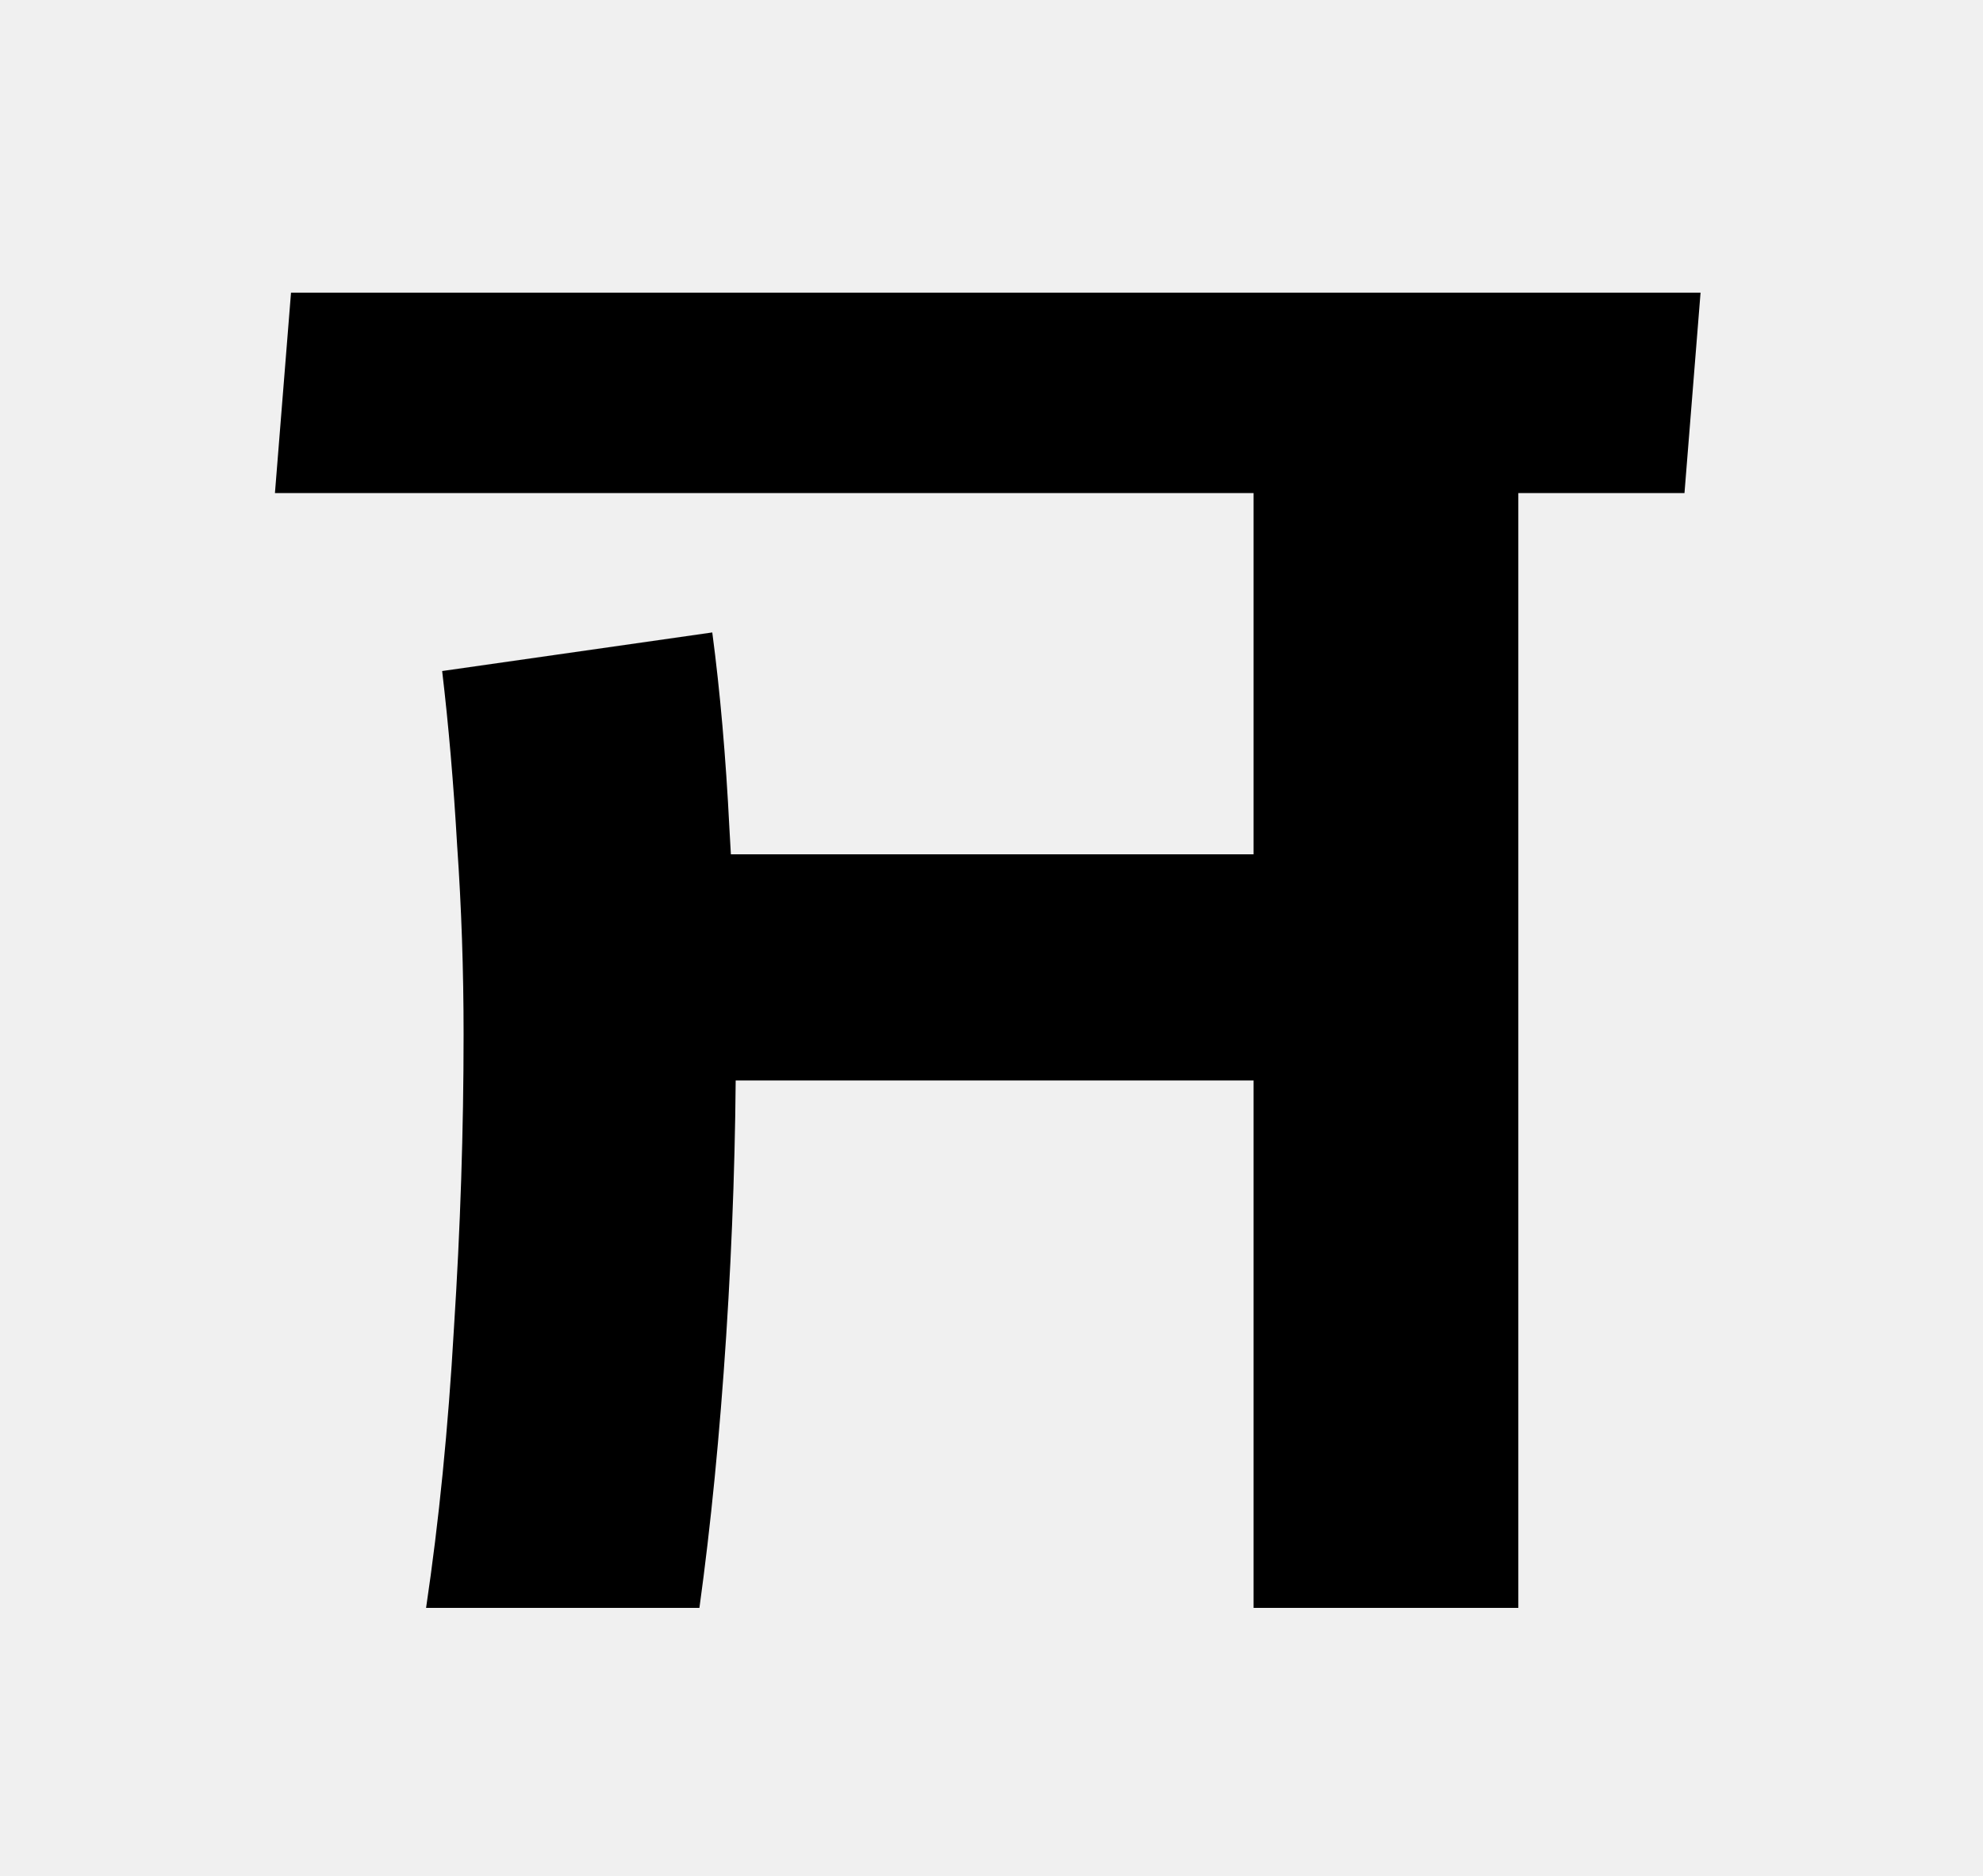
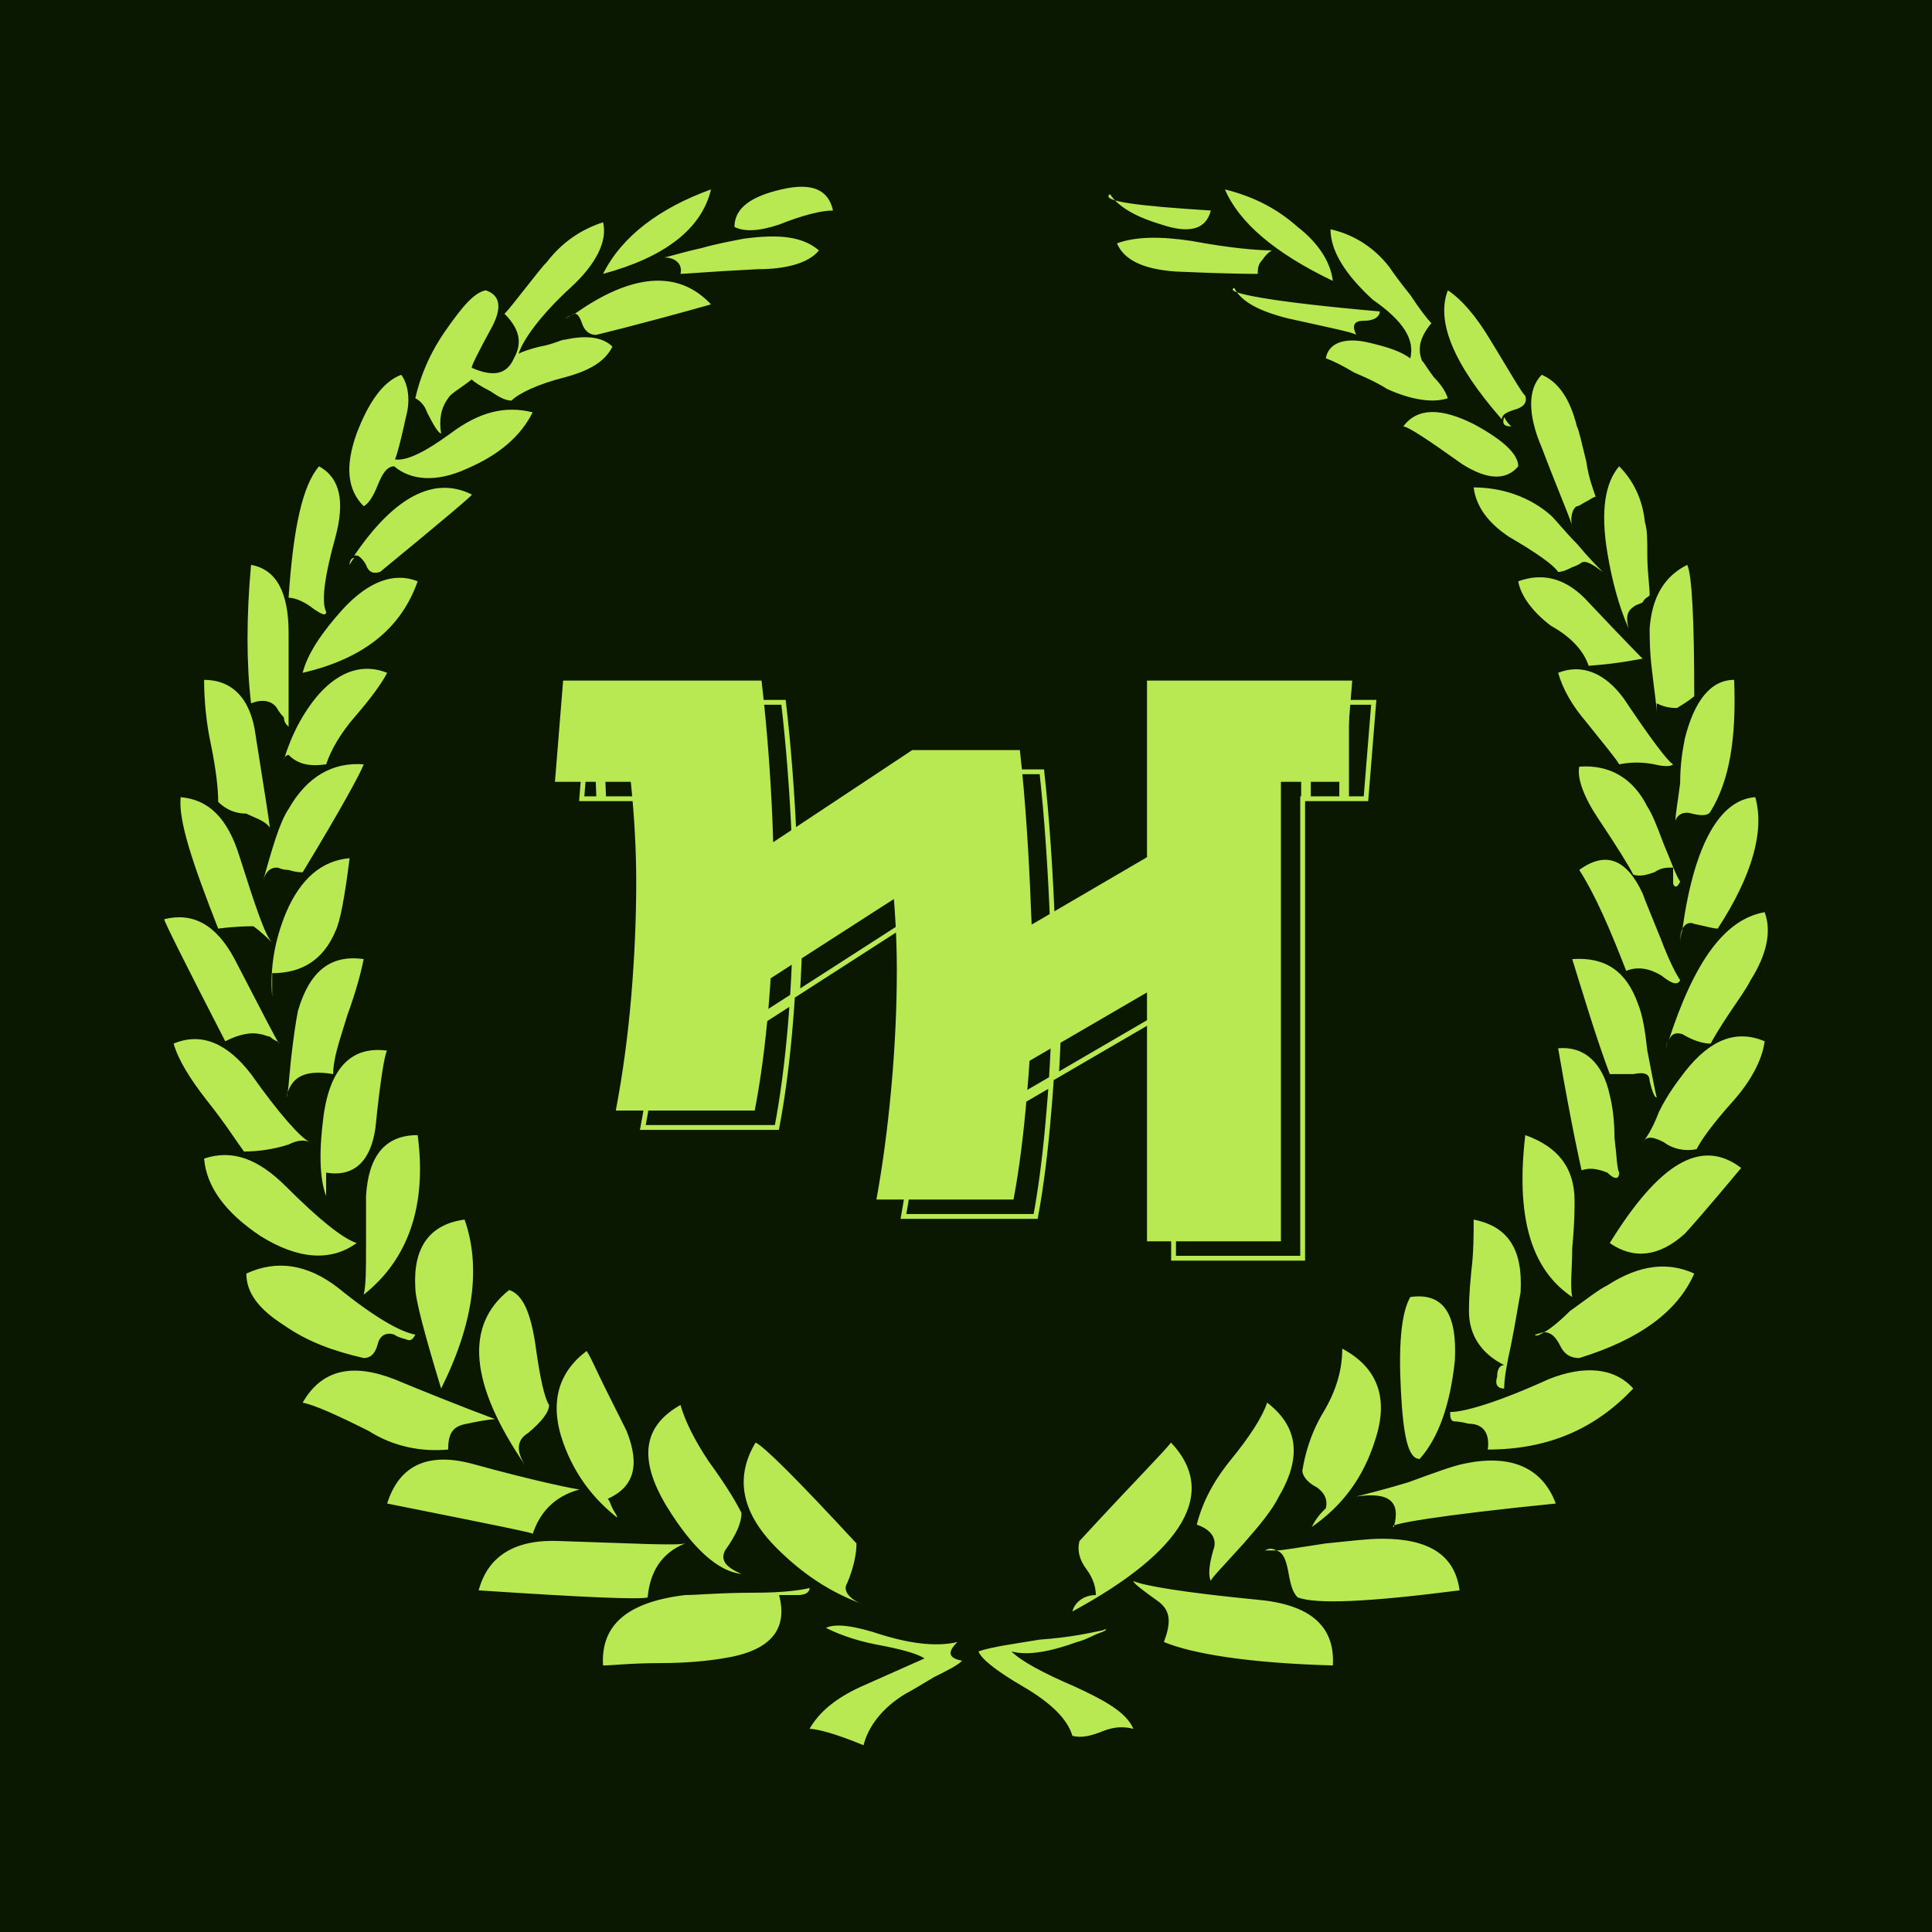
- <svg xmlns="http://www.w3.org/2000/svg" width="444" height="420" viewBox="0 0 444 420" fill="none">
-   <g clip-path="url(#clip0_1789_10016)">
-     <path d="M95.4 360C98.28 340.64 100.36 319.76 101.64 297.36C103.08 274.96 103.8 253.04 103.8 231.6C103.8 217.2 103.32 203.12 102.36 189.36C101.56 175.44 100.44 162.4 99 150.24L159.48 141.6C161.24 154.88 162.52 169.52 163.32 185.52C164.28 201.36 164.76 217.36 164.76 233.52C164.76 254.96 164.04 276.8 162.6 299.04C161.16 321.12 159.16 341.44 156.6 360H95.4ZM135.96 241.92V191.28H311.4V241.92H135.96ZM76.68 110.4V65.52H309.96V110.4H76.68ZM347.64 110.4V65.52H380.76L377.16 110.4H347.64ZM280.68 360V65.52H365.16V110.4H339.96V360H280.68ZM61.56 110.4L65.16 65.52H95.64V110.4H61.56Z" fill="currentColor" />
-   </g>
-   <defs>
-     <clipPath id="clip0_1789_10016">
-       <rect width="444" height="420" fill="currentColor" />
-     </clipPath>
-   </defs>
+ <svg xmlns="http://www.w3.org/2000/svg" width="1200" height="1200" viewBox="0 0 1200 1200" fill="none">
+   <rect width="1200" height="1200" fill="#0B1801" />
+   <path d="M544.35 745.056C548.298 723.436 551.4 700.124 553.656 675.12C555.912 650.116 557.04 625.864 557.04 602.364C557.04 593.152 556.758 583.282 556.194 572.754C555.63 562.226 554.69 551.51 553.374 540.606L578.472 543.426L436.908 634.512L428.73 557.244L566.628 465.876H633.462C635.154 481.104 636.564 497.084 637.692 513.816C638.82 530.548 639.666 546.528 640.23 561.756C640.982 576.984 641.358 590.426 641.358 602.082C641.358 627.462 640.23 652.936 637.974 678.504C635.906 703.884 633.086 726.068 629.514 745.056H544.35ZM382.482 689.784C386.806 667.036 390.002 643.442 392.07 619.002C394.138 594.562 395.172 570.686 395.172 547.374C395.172 537.786 394.89 527.822 394.326 517.482C393.762 506.954 392.916 496.332 391.788 485.616H358.512L355.974 422.73H473.004C474.696 437.206 476.106 451.87 477.234 466.722C478.362 481.386 479.208 495.674 479.772 509.586C480.336 523.498 480.618 536.188 480.618 547.656C480.618 573.224 479.584 598.51 477.516 623.514C475.448 648.33 472.534 670.42 468.774 689.784H382.482ZM595.11 684.708V600.954L740.904 515.79V599.826L595.11 684.708ZM344.694 485.616L349.77 422.73H388.968V485.616H344.694ZM796.176 485.616V422.73H839.886L834.81 485.616H796.176ZM712.422 771V422.73H819.864V485.616H795.612V771H712.422Z" fill="#B8E953" />
+   <mask id="path-2-inside-1_1055_667" fill="white">
+     <path d="M559.35 757.056C563.298 735.436 566.4 712.124 568.656 687.12C570.912 662.116 572.04 637.864 572.04 614.364C572.04 605.152 571.758 595.282 571.194 584.754C570.63 574.226 569.69 563.51 568.374 552.606L593.472 555.426L451.908 646.512L443.73 569.244L581.628 477.876H648.462C650.154 493.104 651.564 509.084 652.692 525.816C653.82 542.548 654.666 558.528 655.23 573.756C655.982 588.984 656.358 602.426 656.358 614.082C656.358 639.462 655.23 664.936 652.974 690.504C650.906 715.884 648.086 738.068 644.514 757.056H559.35ZM397.482 701.784C401.806 679.036 405.002 655.442 407.07 631.002C409.138 606.562 410.172 582.686 410.172 559.374C410.172 549.786 409.89 539.822 409.326 529.482C408.762 518.954 407.916 508.332 406.788 497.616H373.512L370.974 434.73H488.004C489.696 449.206 491.106 463.87 492.234 478.722C493.362 493.386 494.208 507.674 494.772 521.586C495.336 535.498 495.618 548.188 495.618 559.656C495.618 585.224 494.584 610.51 492.516 635.514C490.448 660.33 487.534 682.42 483.774 701.784H397.482ZM610.11 696.708V612.954L755.904 527.79V611.826L610.11 696.708ZM359.694 497.616L364.77 434.73H403.968V497.616H359.694ZM811.176 497.616V434.73H854.886L849.81 497.616H811.176ZM727.422 783V434.73H834.864V497.616H810.612V783H727.422Z" />
+   </mask>
+   <path d="M559.35 757.056L556.399 756.517L555.753 760.056H559.35V757.056ZM568.656 687.12L565.668 686.85L565.668 686.85L568.656 687.12ZM571.194 584.754L568.198 584.914L568.198 584.914L571.194 584.754ZM568.374 552.606L568.709 549.625L564.941 549.201L565.396 552.965L568.374 552.606ZM593.472 555.426L595.095 557.949L602.186 553.386L593.807 552.445L593.472 555.426ZM451.908 646.512L448.925 646.828L449.437 651.669L453.531 649.035L451.908 646.512ZM443.73 569.244L442.073 566.743L440.555 567.749L440.747 569.56L443.73 569.244ZM581.628 477.876V474.876H580.724L579.971 475.375L581.628 477.876ZM648.462 477.876L651.444 477.544L651.147 474.876H648.462V477.876ZM652.692 525.816L655.685 525.614L655.685 525.614L652.692 525.816ZM655.23 573.756L652.232 573.867L652.233 573.885L652.234 573.904L655.23 573.756ZM652.974 690.504L649.986 690.24L649.985 690.25L649.984 690.26L652.974 690.504ZM644.514 757.056V760.056H647.002L647.462 757.61L644.514 757.056ZM397.482 701.784L394.535 701.224L393.858 704.784H397.482V701.784ZM407.07 631.002L404.081 630.749L404.081 630.749L407.07 631.002ZM409.326 529.482L406.33 529.642L406.33 529.645L409.326 529.482ZM406.788 497.616L409.772 497.302L409.489 494.616H406.788V497.616ZM373.512 497.616L370.514 497.737L370.631 500.616H373.512V497.616ZM370.974 434.73V431.73H367.85L367.976 434.851L370.974 434.73ZM488.004 434.73L490.984 434.381L490.674 431.73H488.004V434.73ZM492.234 478.722L489.243 478.949L489.243 478.952L492.234 478.722ZM494.772 521.586L491.774 521.707L491.774 521.707L494.772 521.586ZM492.516 635.514L495.506 635.763L495.506 635.761L492.516 635.514ZM483.774 701.784V704.784H486.248L486.719 702.356L483.774 701.784ZM610.11 696.708H607.11V701.926L611.619 699.3L610.11 696.708ZM610.11 612.954L608.597 610.363L607.11 611.232V612.954H610.11ZM755.904 527.79H758.904V522.563L754.391 525.199L755.904 527.79ZM755.904 611.826L757.413 614.418L758.904 613.551V611.826H755.904ZM359.694 497.616L356.704 497.374L356.442 500.616H359.694V497.616ZM364.77 434.73V431.73H362.002L361.78 434.488L364.77 434.73ZM403.968 434.73H406.968V431.73H403.968V434.73ZM403.968 497.616V500.616H406.968V497.616H403.968ZM811.176 497.616H808.176V500.616H811.176V497.616ZM811.176 434.73V431.73H808.176V434.73H811.176ZM854.886 434.73L857.876 434.971L858.138 431.73H854.886V434.73ZM849.81 497.616V500.616H852.578L852.8 497.857L849.81 497.616ZM727.422 783H724.422V786H727.422V783ZM727.422 434.73V431.73H724.422V434.73H727.422ZM834.864 434.73H837.864V431.73H834.864V434.73ZM834.864 497.616V500.616H837.864V497.616H834.864ZM810.612 497.616V494.616H807.612V497.616H810.612ZM810.612 783V786H813.612V783H810.612ZM559.35 757.056L562.301 757.595C566.268 735.874 569.381 712.471 571.644 687.389L568.656 687.12L565.668 686.85C563.419 711.776 560.328 734.997 556.399 756.517L559.35 757.056ZM568.656 687.12L571.644 687.389C573.907 662.302 575.04 637.96 575.04 614.364H572.04H569.04C569.04 637.768 567.917 661.93 565.668 686.85L568.656 687.12ZM572.04 614.364H575.04C575.04 605.091 574.756 595.167 574.19 584.593L571.194 584.754L568.198 584.914C568.76 595.396 569.04 605.212 569.04 614.364H572.04ZM571.194 584.754L574.19 584.593C573.622 573.996 572.676 563.214 571.352 552.246L568.374 552.606L565.396 552.965C566.704 563.806 567.638 574.455 568.198 584.914L571.194 584.754ZM568.374 552.606L568.039 555.587L593.137 558.407L593.472 555.426L593.807 552.445L568.709 549.625L568.374 552.606ZM593.472 555.426L591.849 552.903L450.285 643.989L451.908 646.512L453.531 649.035L595.095 557.949L593.472 555.426ZM451.908 646.512L454.891 646.196L446.713 568.928L443.73 569.244L440.747 569.56L448.925 646.828L451.908 646.512ZM443.73 569.244L445.387 571.745L583.285 480.377L581.628 477.876L579.971 475.375L442.073 566.743L443.73 569.244ZM581.628 477.876V480.876H648.462V477.876V474.876H581.628V477.876ZM648.462 477.876L645.48 478.207C647.167 493.388 648.573 509.325 649.699 526.018L652.692 525.816L655.685 525.614C654.555 508.843 653.141 492.819 651.444 477.544L648.462 477.876ZM652.692 525.816L649.699 526.018C650.825 542.722 651.669 558.672 652.232 573.867L655.23 573.756L658.228 573.645C657.663 558.384 656.815 542.373 655.685 525.614L652.692 525.816ZM655.23 573.756L652.234 573.904C652.984 589.096 653.358 602.487 653.358 614.082H656.358H659.358C659.358 602.364 658.98 588.871 658.226 573.608L655.23 573.756ZM656.358 614.082H653.358C653.358 639.373 652.234 664.759 649.986 690.24L652.974 690.504L655.962 690.767C658.226 665.113 659.358 639.551 659.358 614.082H656.358ZM652.974 690.504L649.984 690.26C647.922 715.566 645.113 737.642 641.566 756.501L644.514 757.056L647.462 757.61C651.059 738.493 653.89 716.201 655.964 690.747L652.974 690.504ZM644.514 757.056V754.056H559.35V757.056V760.056H644.514V757.056ZM397.482 701.784L400.429 702.344C404.774 679.489 407.983 655.792 410.059 631.255L407.07 631.002L404.081 630.749C402.021 655.092 398.838 678.583 394.535 701.224L397.482 701.784ZM407.07 631.002L410.059 631.255C412.134 606.735 413.172 582.774 413.172 559.374H410.172H407.172C407.172 582.597 406.142 606.389 404.081 630.749L407.07 631.002ZM410.172 559.374H413.172C413.172 549.727 412.888 539.708 412.322 529.318L409.326 529.482L406.33 529.645C406.892 539.935 407.172 549.844 407.172 559.374H410.172ZM409.326 529.482L412.322 529.321C411.755 518.741 410.905 508.068 409.772 497.302L406.788 497.616L403.804 497.93C404.927 508.596 405.769 519.167 406.33 529.642L409.326 529.482ZM406.788 497.616V494.616H373.512V497.616V500.616H406.788V497.616ZM373.512 497.616L376.51 497.495L373.972 434.609L370.974 434.73L367.976 434.851L370.514 497.737L373.512 497.616ZM370.974 434.73V437.73H488.004V434.73V431.73H370.974V434.73ZM488.004 434.73L485.024 435.078C486.711 449.513 488.118 464.136 489.243 478.949L492.234 478.722L495.225 478.495C494.094 463.603 492.681 448.899 490.984 434.381L488.004 434.73ZM492.234 478.722L489.243 478.952C490.368 493.582 491.212 507.833 491.774 521.707L494.772 521.586L497.77 521.464C497.204 507.514 496.356 493.19 495.225 478.492L492.234 478.722ZM494.772 521.586L491.774 521.707C492.337 535.587 492.618 548.236 492.618 559.656H495.618H498.618C498.618 548.14 498.335 535.408 497.77 521.464L494.772 521.586ZM495.618 559.656H492.618C492.618 585.143 491.587 610.346 489.526 635.266L492.516 635.514L495.506 635.761C497.581 610.673 498.618 585.305 498.618 559.656H495.618ZM492.516 635.514L489.526 635.265C487.465 659.999 484.564 681.978 480.829 701.212L483.774 701.784L486.719 702.356C490.504 682.862 493.431 660.661 495.506 635.763L492.516 635.514ZM483.774 701.784V698.784H397.482V701.784V704.784H483.774V701.784ZM610.11 696.708H613.11V612.954H610.11H607.11V696.708H610.11ZM610.11 612.954L611.623 615.544L757.417 530.38L755.904 527.79L754.391 525.199L608.597 610.363L610.11 612.954ZM755.904 527.79H752.904V611.826H755.904H758.904V527.79H755.904ZM755.904 611.826L754.395 609.233L608.601 694.115L610.11 696.708L611.619 699.3L757.413 614.418L755.904 611.826ZM359.694 497.616L362.684 497.857L367.76 434.971L364.77 434.73L361.78 434.488L356.704 497.374L359.694 497.616ZM364.77 434.73V437.73H403.968V434.73V431.73H364.77V434.73ZM403.968 434.73H400.968V497.616H403.968H406.968V434.73H403.968ZM403.968 497.616V494.616H359.694V497.616V500.616H403.968V497.616ZM811.176 497.616H814.176V434.73H811.176H808.176V497.616H811.176ZM811.176 434.73V437.73H854.886V434.73V431.73H811.176V434.73ZM854.886 434.73L851.896 434.488L846.82 497.374L849.81 497.616L852.8 497.857L857.876 434.971L854.886 434.73ZM849.81 497.616V494.616H811.176V497.616V500.616H849.81V497.616ZM727.422 783H730.422V434.73H727.422H724.422V783H727.422ZM727.422 434.73V437.73H834.864V434.73V431.73H727.422V434.73ZM834.864 434.73H831.864V497.616H834.864H837.864V434.73H834.864ZM834.864 497.616V494.616H810.612V497.616V500.616H834.864V497.616ZM810.612 497.616H807.612V783H810.612H813.612V497.616H810.612ZM810.612 783V780H727.422V783V786H810.612V783Z" fill="#B8E953" mask="url(#path-2-inside-1_1055_667)" />
+   <path d="M628.178 1025.7C638.381 1028.61 652.957 1025.7 668.99 1019.87C674.82 1018.41 679.193 1015.49 683.565 1014.04C687.938 1012.58 687.938 1011.12 685.023 1012.58C677.735 1014.04 666.075 1016.95 645.669 1018.41C628.178 1021.32 616.518 1022.78 607.773 1025.7C609.23 1030.07 617.975 1037.36 635.466 1047.56C652.957 1057.76 663.16 1067.97 666.075 1078.17C671.905 1079.63 677.735 1078.17 685.023 1075.25C692.311 1072.34 698.141 1072.34 703.971 1073.8C699.598 1063.59 686.48 1056.31 667.532 1047.56C647.126 1038.82 634.008 1031.53 628.178 1025.7ZM703.971 981.971C703.971 983.428 709.801 987.801 720.004 995.089C727.292 1000.92 727.292 1008.21 722.919 1019.87C740.41 1027.16 775.391 1032.99 827.864 1034.44C829.321 1009.66 813.288 996.547 781.222 993.632C736.037 989.259 709.801 984.886 703.971 981.971ZM785.594 963.023C787.052 963.023 788.51 963.023 792.882 963.023C789.967 961.565 788.51 961.565 785.594 963.023ZM792.882 963.023C797.255 964.48 798.712 968.853 800.17 976.141C801.628 984.886 803.085 989.259 806 992.174C817.661 996.547 849.727 995.089 906.572 987.801C903.657 965.938 887.623 955.735 858.472 955.735C849.727 955.735 838.066 957.192 823.491 958.65C804.543 961.565 795.797 963.023 792.882 963.023ZM666.075 1000.92C736.038 963.023 756.443 926.584 727.292 895.975C724.377 900.348 703.971 920.754 670.447 957.193C668.99 963.023 670.447 968.853 674.82 974.683C679.193 980.513 680.65 986.344 680.65 990.716C673.363 990.716 667.532 995.089 666.075 1000.92ZM422.663 872.654C399.342 885.772 396.427 906.178 413.917 935.329C429.951 961.565 445.984 976.141 460.559 977.598C450.356 973.226 447.441 968.853 450.356 963.023C457.644 952.82 460.559 945.532 460.559 939.702C457.644 933.872 451.814 923.669 440.153 907.635C431.408 894.517 425.578 882.857 422.663 872.654ZM875.963 805.606C870.133 815.809 868.675 836.215 870.133 863.909C871.59 891.602 874.505 906.178 881.793 906.178C893.454 893.06 900.741 872.654 903.656 844.961C905.114 815.81 896.369 802.691 875.963 805.606ZM959.044 827.47C963.416 827.47 966.331 830.385 969.247 836.215C972.162 842.045 976.534 843.503 980.907 843.503C1018.8 831.843 1042.12 814.352 1052.33 791.031C1036.29 783.743 1018.8 785.201 998.398 798.319C992.567 801.234 985.28 807.064 975.077 814.352C967.789 821.64 961.959 826.012 959.044 827.47ZM959.044 827.47C957.586 827.47 954.671 828.927 953.214 828.927C954.671 830.385 956.129 828.927 959.044 827.47ZM934.265 862.452C934.265 856.621 935.723 847.876 938.638 834.758C941.553 820.182 943.011 809.979 944.468 802.692C945.926 776.456 937.18 761.88 915.317 757.507C915.317 767.71 915.317 777.913 913.86 789.574C912.402 804.149 912.402 811.437 912.402 814.352C912.402 828.927 919.69 840.588 934.265 847.876C931.35 847.876 929.893 850.791 929.893 855.164C928.435 859.536 929.893 862.452 934.265 862.452ZM1005.69 728.356C1004.23 725.441 1004.23 718.153 1002.77 706.493C1002.77 694.832 1001.31 686.087 999.855 680.257C995.483 659.851 983.822 649.648 967.789 651.106C976.534 702.12 982.365 726.898 982.365 726.898C986.737 725.441 991.11 725.441 998.398 728.356C1002.77 732.729 1005.69 732.729 1005.69 728.356ZM1020.26 709.408C1023.18 705.035 1027.55 706.493 1033.38 709.408C1039.21 713.781 1046.5 715.238 1053.78 713.781C1056.7 707.95 1063.99 697.747 1077.11 683.172C1087.31 671.511 1094.6 658.393 1096.05 646.733C1078.56 639.445 1062.53 645.276 1046.5 665.681C1042.12 671.512 1036.29 678.799 1030.46 690.46C1026.09 702.12 1021.72 707.95 1020.26 709.408ZM192.369 709.408C186.538 706.493 173.42 691.917 155.93 667.139C141.354 648.19 125.321 640.903 107.83 648.19C110.745 658.393 118.033 670.054 128.236 683.172C139.897 697.747 147.184 709.408 151.557 715.238C160.302 715.238 170.505 713.78 179.251 710.865C185.081 707.95 189.454 707.95 192.369 709.408ZM1036.29 646.733C1034.84 648.19 1034.84 651.105 1034.84 652.563C1034.84 649.648 1034.84 648.19 1036.29 646.733ZM1036.29 646.733C1037.75 642.36 1040.67 640.903 1045.04 642.36C1052.33 646.733 1058.16 648.19 1062.53 648.19C1063.99 645.275 1068.36 637.988 1074.19 629.242C1080.02 620.497 1084.39 614.666 1087.31 608.836C1097.51 592.803 1100.43 578.228 1096.05 566.567C1071.28 570.94 1052.33 597.176 1036.29 646.733ZM173.42 648.19C171.963 646.733 163.217 629.242 145.727 595.718C134.066 573.855 119.491 566.567 102 570.94C102 572.398 115.118 598.633 139.897 646.733C148.642 642.36 155.93 640.903 161.76 642.36C163.217 642.36 166.133 643.818 167.59 643.818C170.505 646.733 173.42 646.733 173.42 648.19ZM259.416 705.035C239.01 705.035 228.808 718.153 227.35 742.932C227.35 747.304 227.35 758.965 227.35 774.998C227.35 788.116 227.35 798.319 225.892 804.149C253.586 782.286 265.246 748.762 259.416 705.035ZM202.572 728.356C220.062 731.271 230.265 721.068 233.18 700.663C236.095 671.511 239.01 654.02 240.468 652.563C218.605 649.648 205.487 662.766 201.114 691.917C198.199 713.781 198.199 731.271 202.572 742.932V728.356ZM206.944 667.139C206.944 656.936 211.317 645.275 215.69 630.7C221.52 614.666 224.435 603.006 225.892 595.718C205.487 592.803 192.369 603.006 185.081 627.785C183.623 635.073 182.166 645.276 180.708 658.394C179.251 671.512 179.251 678.799 177.793 681.714C180.708 668.596 189.454 664.223 206.944 667.139ZM169.048 604.464C187.996 604.464 201.114 595.719 208.402 578.228C211.317 572.398 214.232 556.364 217.147 533.044C199.656 534.501 186.538 546.161 177.793 566.567C170.505 584.058 167.59 601.549 169.048 619.039V604.464ZM169.048 585.516C164.675 581.143 158.845 563.652 148.642 531.586C141.354 508.265 129.694 496.605 112.203 495.147C110.746 509.723 119.491 535.959 135.524 576.77C147.184 575.313 154.472 575.313 157.387 575.313C157.387 575.313 161.76 578.228 169.048 585.516ZM1043.58 547.619C1040.67 543.246 1037.75 534.501 1033.38 524.298C1029.01 512.638 1026.09 505.35 1023.18 500.977C1014.43 483.486 999.855 474.741 980.907 476.199C979.449 483.487 983.822 495.147 992.568 508.265C1004.23 525.756 1011.52 537.416 1014.43 543.246C1018.8 544.704 1023.18 543.247 1027.55 541.789C1031.92 538.874 1034.84 538.874 1039.21 538.874C1039.21 543.246 1039.21 546.162 1039.21 549.077C1040.67 551.992 1042.12 550.534 1043.58 547.619ZM1043.58 608.836C1040.67 604.464 1036.29 595.718 1031.92 584.058C1026.09 569.482 1021.72 559.28 1020.26 554.907C1010.06 533.044 996.94 528.671 980.907 540.331C991.11 556.364 999.855 576.77 1010.06 603.006C1017.35 600.091 1024.63 601.549 1031.92 605.921C1039.21 611.752 1042.12 611.751 1043.58 608.836ZM1024.63 671.511C1026.09 677.342 1027.55 681.714 1029.01 681.714C1027.55 675.884 1026.09 667.139 1023.18 652.563C1021.72 639.445 1020.26 630.7 1017.35 623.412C1010.06 603.006 996.94 594.261 976.534 595.718C983.822 619.039 991.11 643.818 999.855 667.139C1001.31 667.139 1005.69 667.139 1014.43 667.139C1021.72 665.681 1024.63 667.139 1024.63 671.511ZM1062.53 503.892C1074.19 484.944 1078.56 458.708 1077.11 422.269C1062.53 422.269 1052.33 435.387 1046.5 458.708C1045.04 465.996 1043.58 474.741 1043.58 486.402C1042.12 498.062 1040.67 505.35 1040.67 509.723C1042.12 505.35 1046.5 503.892 1050.87 505.35C1056.7 506.808 1061.07 506.808 1062.53 503.892ZM202.572 474.741C205.487 465.996 211.317 455.793 220.062 445.59C230.265 433.93 237.553 423.727 240.468 417.897C225.892 412.066 211.317 416.439 198.199 431.015C187.996 442.675 180.708 457.25 176.336 471.826C176.336 470.368 177.793 468.911 179.251 468.911C185.081 474.741 192.369 476.199 202.572 474.741ZM1029.01 436.845C1034.84 439.76 1039.21 439.76 1042.12 439.76C1040.67 439.76 1045.04 438.302 1052.33 432.472C1052.33 384.373 1050.87 356.679 1047.95 350.849C1033.38 358.137 1026.09 371.254 1024.63 390.203C1024.63 396.033 1024.63 404.779 1026.09 416.439C1027.55 429.557 1029.01 438.302 1029.01 442.675V436.845ZM236.095 355.221C276.907 321.698 295.855 305.665 292.94 307.122C269.619 295.462 244.841 308.58 220.062 345.019H221.52C222.977 345.019 225.892 347.934 227.35 350.849C228.808 355.222 231.723 356.679 236.095 355.221ZM217.147 350.849C218.605 347.934 220.062 346.476 220.062 346.476C218.605 346.476 217.147 347.934 217.147 350.849ZM986.737 413.524C1007.14 412.066 1018.8 409.151 1020.26 409.151C1021.72 410.609 1010.06 398.948 986.737 374.17C973.619 359.594 959.044 355.221 943.011 361.052C944.468 369.797 951.756 380 963.416 388.745C976.534 396.033 983.822 404.778 986.737 413.524ZM967.789 417.897C970.704 428.1 976.534 438.302 985.28 448.505C996.94 463.081 1004.23 471.826 1005.69 474.741C1012.97 473.284 1020.26 473.284 1027.55 474.741C1033.38 476.199 1037.75 476.199 1039.21 474.741C1036.29 473.284 1026.09 460.165 1008.6 433.929C996.94 417.896 982.365 412.066 967.789 417.897ZM202.572 380C199.656 374.17 201.114 359.594 208.402 333.358C214.232 311.495 211.317 296.919 198.199 289.631C187.996 301.292 182.166 327.528 179.251 371.255C182.166 371.255 187.996 372.712 195.284 378.542C199.656 381.458 202.572 382.915 202.572 380ZM915.317 302.749C916.775 314.41 924.062 324.613 937.18 333.358C954.671 343.561 964.874 350.849 967.789 355.221C970.704 355.221 973.619 353.764 976.534 352.307C980.907 350.849 982.365 349.391 982.365 349.391C985.28 347.934 989.652 350.849 995.483 355.221C992.567 352.306 986.737 346.476 979.45 337.731C972.162 330.443 967.789 324.613 963.416 320.24C950.298 308.58 932.808 302.749 915.317 302.749ZM938.638 264.853C937.18 263.396 935.723 261.938 934.265 259.023C932.808 263.395 934.265 264.853 938.638 264.853ZM947.383 245.905C944.468 242.99 937.18 229.872 925.52 210.923C916.774 196.348 908.029 186.145 899.284 180.315C891.996 199.263 902.199 225.499 932.808 260.48C932.808 257.565 935.723 256.108 940.095 254.65C945.926 253.192 948.841 250.277 947.383 245.905ZM875.963 222.584C870.133 218.211 861.387 215.296 848.269 212.381C833.694 209.466 824.948 213.838 823.491 222.584C827.863 224.041 833.694 226.956 840.982 231.329C851.185 235.702 857.015 238.617 861.387 241.532C877.421 248.82 890.539 250.277 899.284 247.362C897.826 242.99 894.911 238.617 890.539 234.244C886.166 228.414 884.708 225.499 883.251 224.041C880.336 216.753 881.793 209.466 889.081 200.72C886.166 197.805 881.793 191.975 875.963 183.23C870.133 175.942 865.76 170.112 862.845 165.739C852.642 152.621 839.524 145.333 826.406 142.418C826.406 155.536 835.151 170.112 852.642 186.145C871.59 199.263 878.878 210.923 875.963 222.584ZM827.864 174.484C826.406 162.824 819.118 151.164 806 140.961C792.882 129.3 778.307 122.012 760.816 117.64C769.561 138.046 791.425 156.994 827.864 174.484ZM357.073 194.89C358.53 194.89 359.988 196.348 361.445 200.72C362.903 205.093 365.818 208.008 370.191 208.008C370.191 208.008 394.969 202.178 441.611 189.06C421.205 167.197 392.054 170.112 357.073 194.89ZM357.073 194.89C355.615 194.89 354.157 196.348 351.242 197.805C351.242 197.805 352.7 196.348 357.073 194.89ZM244.841 289.631C255.044 298.377 271.077 299.834 290.025 291.089C310.431 282.344 323.549 270.683 330.837 256.108C313.346 251.735 297.313 256.108 279.822 269.226C263.789 280.886 252.128 286.716 244.841 285.259C244.841 288.174 247.756 279.428 252.128 259.023C255.044 248.82 253.586 238.617 249.213 232.787C237.553 237.159 228.808 250.277 221.52 269.226C214.232 289.631 215.689 304.207 225.892 314.41C228.807 312.952 231.723 308.58 234.638 301.292C237.553 294.004 240.468 289.631 244.841 289.631ZM273.992 269.226C272.534 260.48 273.992 253.192 278.365 247.362C279.822 244.447 285.652 241.532 292.94 235.702C294.398 237.16 298.77 240.075 304.601 242.99C308.973 245.905 313.346 248.82 317.719 248.82C322.091 244.447 333.752 238.617 351.242 234.244C367.275 229.872 376.021 224.041 380.394 215.296C374.563 209.466 364.36 208.008 351.242 210.923C348.327 210.923 343.954 213.838 335.209 215.296C329.379 216.753 325.006 218.211 322.091 219.669C325.006 210.923 335.209 196.348 354.157 178.857C370.191 164.281 377.478 149.706 374.563 138.045C361.445 142.418 349.785 149.706 339.582 162.824C336.667 165.739 332.294 171.569 326.464 178.857C320.634 186.145 316.261 191.975 313.346 194.89C322.091 203.635 325.006 212.381 319.176 222.584C314.803 232.787 306.058 234.244 292.94 228.414C292.94 226.957 297.313 218.211 306.058 202.178C311.888 190.517 310.431 183.23 301.686 180.315C294.398 181.772 287.11 190.518 276.907 205.093C266.704 219.669 260.874 234.244 257.959 247.362C260.874 248.82 263.789 251.735 265.247 256.108C269.619 264.853 272.534 269.226 273.992 269.226ZM594.654 1019.87C582.994 1022.78 566.961 1021.33 548.013 1015.5C530.522 1009.66 518.862 1008.21 513.031 1011.12C518.862 1014.04 529.064 1018.41 543.64 1021.33C559.673 1024.24 569.876 1027.16 574.249 1030.07C574.249 1030.07 561.131 1035.9 534.895 1047.56C518.862 1054.85 508.658 1063.59 502.828 1073.8C507.201 1073.8 518.861 1076.71 536.352 1084C539.267 1072.34 548.013 1060.68 562.588 1051.93C565.503 1050.48 572.791 1046.1 580.079 1041.73C588.824 1037.36 594.654 1034.44 597.569 1031.53C590.282 1030.07 587.367 1027.16 594.654 1019.87ZM374.563 1034.44C380.394 1034.44 392.054 1032.99 409.545 1032.99C427.035 1032.99 440.153 1031.53 448.899 1030.07C478.05 1025.7 489.71 1012.58 483.88 990.716C485.338 990.716 486.795 990.716 489.71 990.716C492.625 990.716 494.083 990.716 495.54 990.716C499.913 990.716 502.828 989.259 502.828 986.344C496.998 987.801 485.338 989.259 469.305 989.259C447.441 989.259 432.866 990.716 425.578 990.716C389.139 995.089 373.106 1009.66 374.563 1034.44ZM402.257 992.174C403.714 976.141 411.002 964.48 425.578 958.65C419.748 960.107 393.512 958.65 348.327 957.193C320.634 955.735 303.143 965.938 297.313 987.801C362.903 992.174 397.884 993.632 402.257 992.174ZM842.439 929.499C862.845 926.584 870.133 932.414 865.76 948.447C859.93 946.99 893.454 941.16 966.331 933.872C957.586 910.551 937.18 903.263 909.487 909.093C902.199 910.551 890.538 914.924 874.505 920.754C859.93 925.126 848.269 928.041 842.439 929.499ZM359.988 925.126C358.53 925.126 335.209 920.754 292.94 909.093C265.246 901.805 247.756 910.551 240.468 933.872C306.058 946.99 335.209 952.82 330.837 952.82C335.209 939.702 343.955 929.499 359.988 925.126ZM469.305 895.975C456.187 917.839 460.559 939.702 482.423 961.565C498.456 977.598 515.946 989.259 536.352 996.546C527.607 993.631 523.234 987.801 526.149 983.429C530.522 973.226 531.979 964.48 531.979 958.65C495.54 919.296 475.135 898.89 469.305 895.975ZM752.071 981.971C752.071 980.513 759.358 973.225 772.476 958.65C782.679 946.989 789.967 938.244 794.34 929.499C808.915 904.72 806 885.772 787.052 871.196C784.137 879.942 776.849 891.602 763.731 907.635C752.071 922.211 746.24 935.329 743.325 946.99C752.071 949.905 756.443 955.735 753.528 963.023C750.613 973.226 750.613 979.056 752.071 981.971ZM278.365 900.348C278.365 890.145 281.28 885.772 290.025 884.315C303.143 881.4 308.973 881.4 307.516 881.4C307.516 881.4 287.11 874.112 244.841 856.621C218.605 846.418 199.656 850.791 187.996 871.196C195.284 872.654 208.402 878.484 228.808 888.687C244.841 898.89 262.331 901.805 278.365 900.348ZM900.741 877.027C900.741 879.942 900.741 882.857 903.656 882.857C903.656 882.857 906.572 882.857 912.402 884.315C921.147 884.315 925.52 890.145 924.062 900.348C961.959 900.348 991.11 887.23 1014.43 862.452C1002.77 849.333 983.822 847.876 961.959 856.621C929.892 871.196 909.487 877.027 900.741 877.027ZM814.746 948.447C833.694 935.329 846.812 917.838 854.1 894.518C862.845 868.281 855.557 849.333 833.694 837.673C833.694 849.333 830.779 862.452 822.033 877.027C813.288 891.603 810.373 904.721 808.915 913.466C808.915 916.381 811.83 920.754 817.661 923.669C822.033 926.584 824.948 930.956 823.491 936.787C820.576 939.702 817.661 942.617 814.746 948.447ZM364.36 839.131C346.87 852.249 341.039 871.197 349.785 895.975C357.073 916.381 368.733 930.957 383.309 942.617C383.309 941.16 381.851 939.702 380.394 936.787C378.936 933.871 378.936 932.414 377.478 930.956C393.512 923.669 397.884 910.551 389.139 888.687C386.224 882.857 381.851 874.112 376.021 862.452C370.191 850.791 367.275 843.503 364.36 839.131ZM341.04 872.654C338.124 868.281 335.209 855.164 332.294 833.3C329.379 815.81 325.006 804.149 316.261 801.234C288.568 823.097 291.483 859.536 326.464 910.551C320.634 901.805 320.634 894.518 327.921 890.145C336.667 882.857 341.04 877.027 341.04 872.654ZM244.841 828.927C244.841 828.927 246.298 830.385 252.128 831.843C255.044 833.3 256.501 831.843 257.959 828.927C249.213 827.47 233.18 818.725 209.859 799.776C190.911 785.201 171.963 782.286 153.015 791.031C153.015 802.691 160.302 812.894 176.336 823.097C190.911 833.3 206.944 839.13 225.892 843.503C230.265 843.503 233.18 840.588 234.638 834.758C236.095 828.927 240.468 827.47 244.841 828.927ZM288.567 757.507C266.704 760.422 256.501 774.998 257.959 799.776C257.959 807.064 263.789 828.928 273.992 862.452C294.398 821.64 298.77 786.658 288.567 757.507ZM999.855 772.083C1014.43 782.286 1030.46 780.828 1046.5 766.253C1047.95 764.795 1059.62 751.677 1081.48 725.441C1056.7 706.493 1030.46 722.526 999.855 772.083ZM221.52 772.083C212.775 769.168 198.199 757.507 177.793 737.102C160.302 719.611 144.269 713.78 126.779 719.611C128.236 737.101 139.897 753.135 161.76 767.71C185.081 782.286 205.487 783.743 221.52 772.083ZM947.383 705.035C941.553 754.592 950.298 788.116 976.534 805.606C975.077 798.319 976.534 788.116 976.534 774.998C977.992 760.423 977.992 750.22 977.992 745.847C977.992 725.441 967.789 712.323 947.383 705.035ZM1045.04 576.77C1046.5 573.855 1049.41 572.397 1052.33 573.855C1059.62 575.313 1063.99 576.77 1066.9 576.77C1088.77 543.246 1096.05 515.553 1090.22 495.147C1068.36 496.605 1052.33 524.298 1045.04 576.77ZM1045.04 576.77C1045.04 578.228 1043.58 581.143 1043.58 585.516C1043.58 584.058 1043.58 579.685 1045.04 576.77ZM187.996 541.789C212.774 500.977 224.435 479.114 225.892 474.741C206.944 473.284 190.911 482.029 179.251 502.435C173.42 511.18 169.048 527.213 163.218 547.619C164.675 541.789 167.59 538.874 171.963 538.874C173.42 538.874 174.878 540.331 179.251 540.331C183.623 541.789 186.538 541.789 187.996 541.789ZM167.59 514.095C167.59 512.637 164.675 493.689 158.845 457.25C155.93 433.929 144.269 422.269 126.779 422.269C126.779 435.387 128.236 449.963 131.151 463.081C134.066 477.656 135.524 489.317 135.524 498.062C139.897 502.435 145.727 505.35 153.015 505.35C158.845 508.265 164.675 509.722 167.59 514.095ZM259.416 361.052C244.841 355.221 228.808 361.052 212.774 378.542C199.656 393.118 190.911 406.236 187.996 417.897C225.892 409.151 249.213 390.203 259.416 361.052ZM179.251 451.42C179.251 449.963 179.251 431.014 179.251 393.118C179.251 368.34 171.963 353.764 155.93 350.849C153.015 382.915 153.015 412.066 155.93 436.845C163.218 433.93 169.048 435.387 171.963 439.76C171.963 439.76 173.42 442.675 176.336 445.59C176.336 448.505 177.793 449.963 179.251 451.42ZM1024.63 369.797C1024.63 363.967 1023.18 355.222 1023.18 345.019C1023.18 334.816 1023.18 328.985 1021.72 324.613C1020.26 310.037 1014.43 298.377 1005.69 289.631C996.94 299.834 994.025 317.325 998.398 343.561C1001.31 361.052 1005.69 377.085 1011.52 390.203C1010.06 384.372 1010.06 380 1014.43 377.085C1015.89 375.627 1017.35 375.627 1020.26 374.17C1021.72 371.255 1023.18 371.255 1024.63 369.797ZM943.011 289.631C943.011 282.344 934.265 273.598 915.317 263.395C894.911 253.193 880.336 253.193 871.59 264.853C874.505 264.853 887.623 273.598 908.029 288.174C924.062 298.377 935.723 298.377 943.011 289.631ZM991.11 308.58C989.652 304.207 986.737 296.919 985.28 286.716C982.365 275.056 980.907 267.768 979.45 264.853C975.077 247.362 967.789 237.159 957.586 232.787C948.841 241.532 948.841 257.565 957.586 277.971C969.247 308.58 976.534 324.613 976.534 327.528C975.077 321.698 976.534 315.868 979.45 314.41C980.907 314.41 982.365 312.952 985.28 311.495C988.195 310.037 989.652 308.58 991.11 308.58ZM857.015 193.432C789.967 187.602 759.358 181.772 766.646 178.857C771.019 187.602 782.679 193.433 800.17 197.805C826.406 203.636 840.982 206.55 842.439 208.008C839.524 202.178 840.982 199.263 846.812 199.263C854.1 199.263 857.015 196.348 857.015 193.432ZM789.967 155.536C781.222 155.536 763.731 154.078 740.41 149.706C721.462 146.791 705.429 146.791 693.768 151.163C698.141 161.366 709.801 167.197 730.207 168.654C762.274 170.112 778.307 170.112 781.222 170.112C781.222 167.197 781.222 164.282 784.137 161.366C787.052 156.994 789.967 155.536 789.967 155.536ZM412.46 159.909C419.748 159.909 424.12 164.282 422.663 170.112C425.578 170.112 441.611 168.654 470.762 167.197C489.71 167.197 502.828 162.824 508.659 155.536C498.456 146.791 483.88 145.333 462.017 148.249C454.729 149.706 445.984 151.164 435.781 154.079C422.663 156.994 413.917 159.909 412.46 159.909ZM752.071 130.758C705.429 127.843 683.565 124.927 689.396 120.555C695.226 129.3 706.886 135.13 721.462 139.503C738.952 145.333 749.155 142.418 752.071 130.758ZM517.404 130.758C514.489 117.64 504.286 113.267 485.338 117.64C466.389 122.012 456.186 129.3 456.186 140.961C462.017 143.876 470.762 143.876 483.88 139.503C498.456 133.673 510.116 130.758 517.404 130.758ZM441.611 117.64C409.545 129.3 386.224 146.791 374.563 170.112C412.46 159.909 435.781 142.418 441.611 117.64Z" fill="#B8E953" />
</svg>
